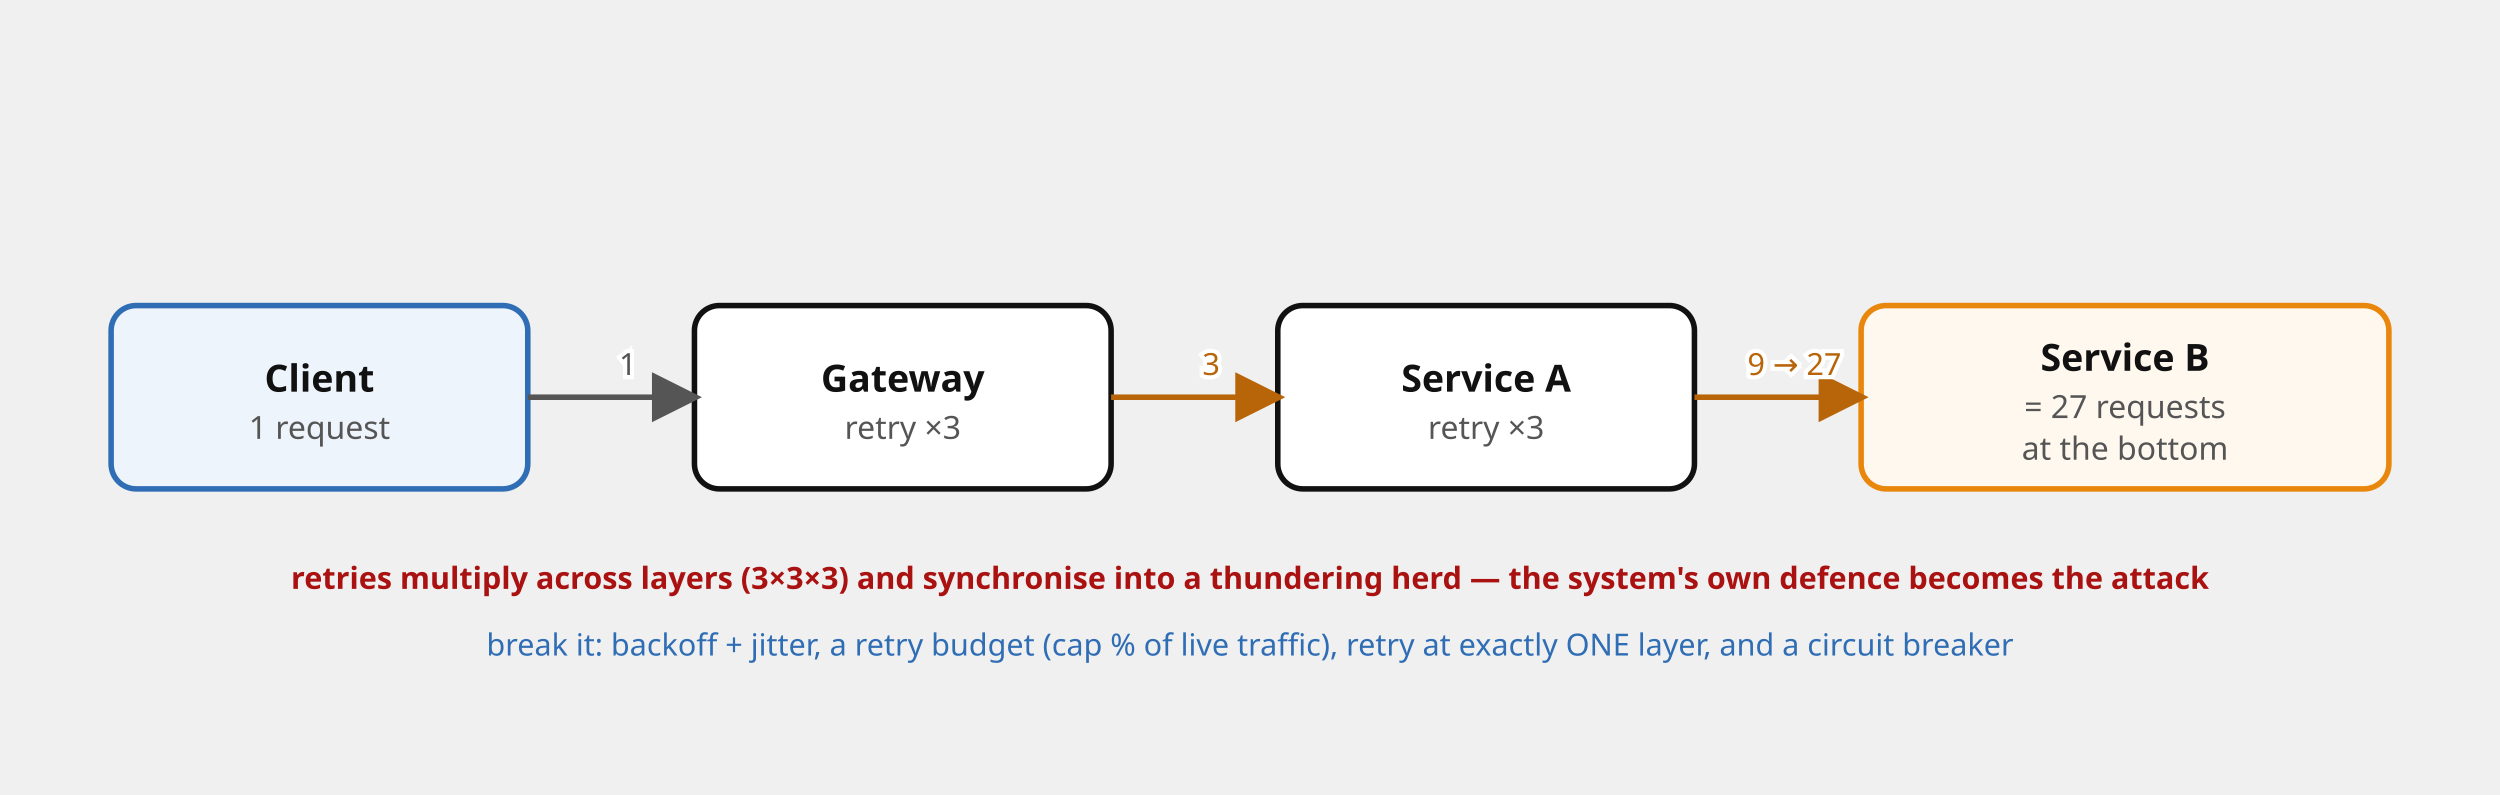
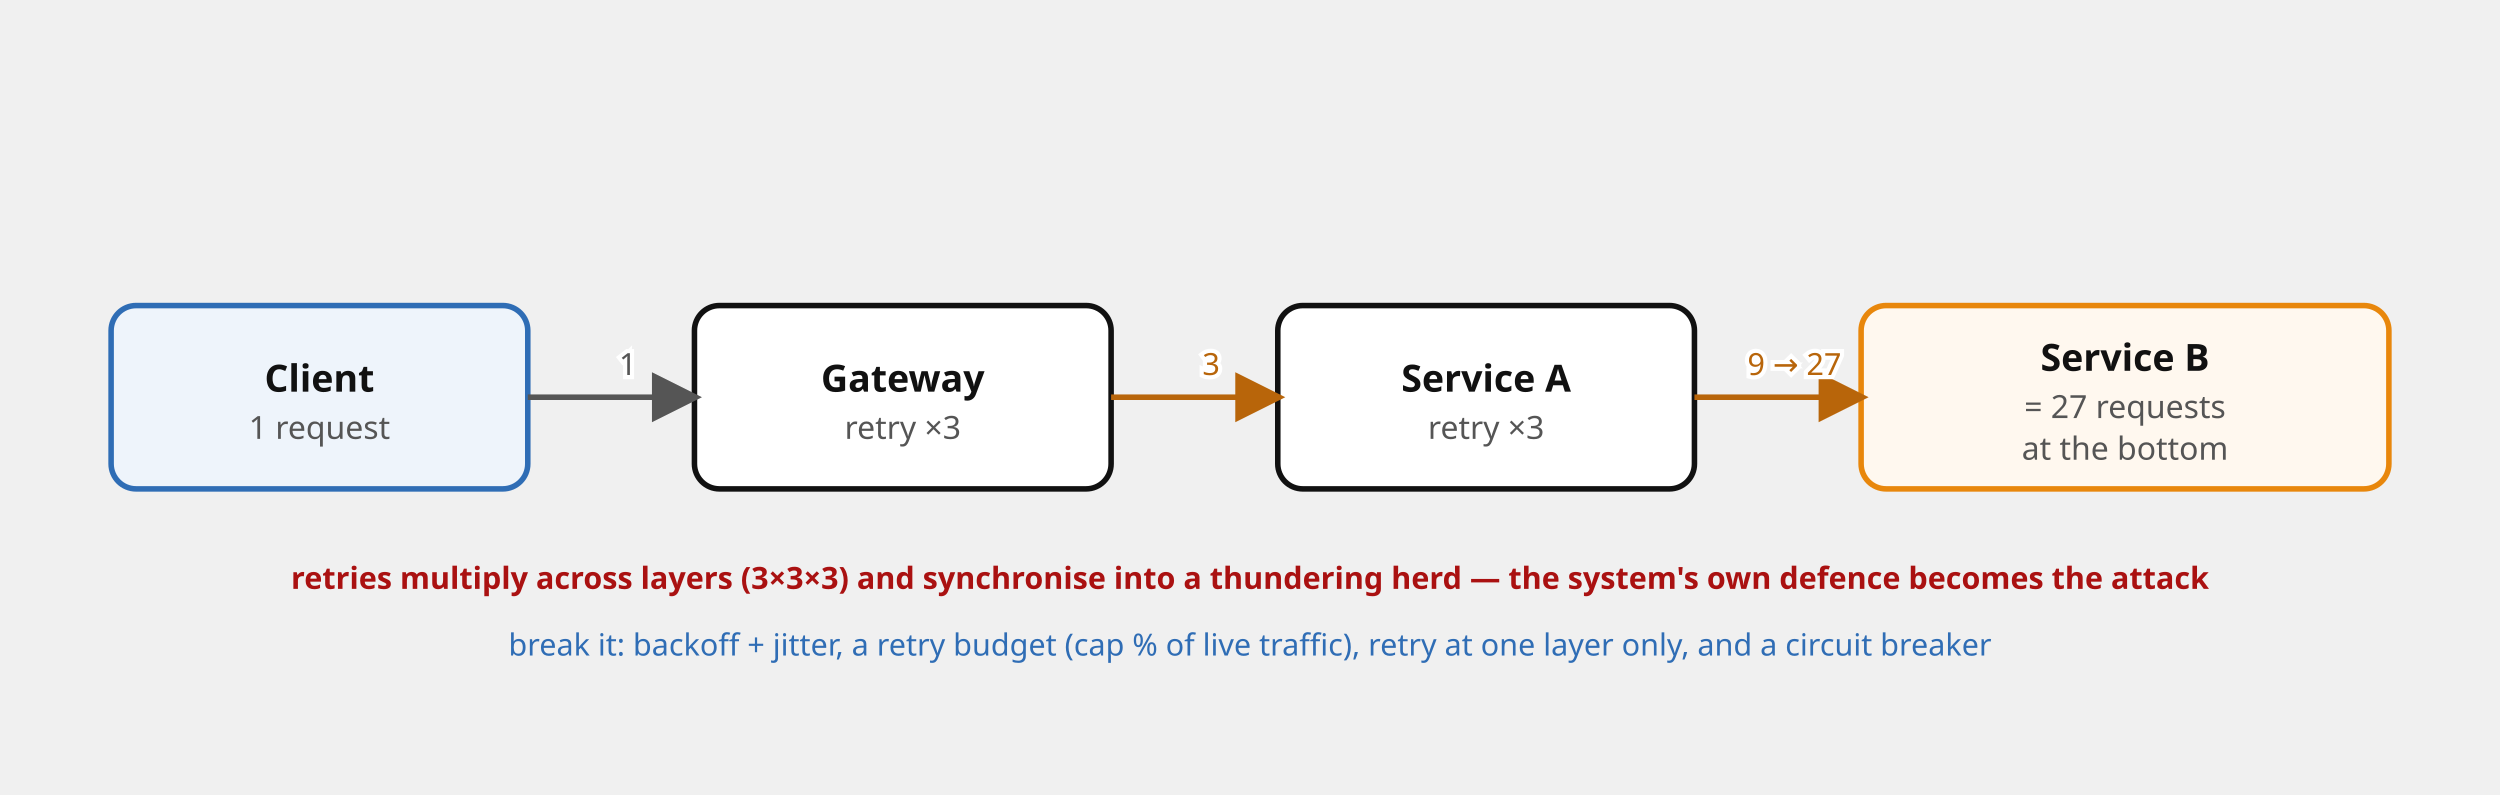
<svg xmlns="http://www.w3.org/2000/svg" viewBox="0 0 900 286" font-family="'Red Hat Text', system-ui, sans-serif" role="img">
  <defs>
    <marker id="a" viewBox="0 0 10 10" refX="8.5" refY="5" markerWidth="9" markerHeight="9" orient="auto-start-reverse">
      <path d="M0,0 L10,5 L0,10 z" fill="#555" />
    </marker>
    <marker id="am" viewBox="0 0 10 10" refX="8.5" refY="5" markerWidth="9" markerHeight="9" orient="auto-start-reverse">
      <path d="M0,0 L10,5 L0,10 z" fill="#b8650a" />
    </marker>
  </defs>
  <rect x="40" y="110" width="150" height="66" rx="9" fill="#eef4fb" stroke="#2f6db5" stroke-width="2" />
  <text x="115.0" y="141.0" font-size="13.5" font-weight="700" fill="#111111" text-anchor="middle">Client</text>
  <text x="115.0" y="158.0" font-size="11.5" fill="#555555" text-anchor="middle">1 request</text>
  <rect x="250" y="110" width="150" height="66" rx="9" fill="#ffffff" stroke="#111111" stroke-width="2" />
  <text x="325.0" y="141.0" font-size="13.5" font-weight="700" fill="#111111" text-anchor="middle">Gateway</text>
  <text x="325.0" y="158.0" font-size="11.5" fill="#555555" text-anchor="middle">retry ×3</text>
  <rect x="460" y="110" width="150" height="66" rx="9" fill="#ffffff" stroke="#111111" stroke-width="2" />
  <text x="535.0" y="141.0" font-size="13.5" font-weight="700" fill="#111111" text-anchor="middle">Service A</text>
  <text x="535.0" y="158.0" font-size="11.5" fill="#555555" text-anchor="middle">retry ×3</text>
  <rect x="670" y="110" width="190" height="66" rx="9" fill="#fff8ef" stroke="#e8870c" stroke-width="2" />
  <text x="765.0" y="133.5" font-size="13.5" font-weight="700" fill="#111111" text-anchor="middle">Service B</text>
  <text x="765.0" y="150.5" font-size="11.5" fill="#555555" text-anchor="middle">= 27 requests</text>
  <text x="765.0" y="165.5" font-size="11.5" fill="#555555" text-anchor="middle">at the bottom</text>
  <path d="M190,143 L250,143" fill="none" stroke="#555" stroke-width="2" marker-end="url(#a)" />
  <text x="226.0" y="135.0" font-size="11" fill="#ffffff" stroke="#ffffff" stroke-width="3" paint-order="stroke" text-anchor="middle">1</text>
  <text x="226.0" y="135.0" font-size="11" fill="#555" text-anchor="middle">1</text>
  <path d="M400,143 L460,143" fill="none" stroke="#b8650a" stroke-width="2" marker-end="url(#am)" />
  <text x="436.0" y="135.0" font-size="11" fill="#ffffff" stroke="#ffffff" stroke-width="3" paint-order="stroke" text-anchor="middle">3</text>
  <text x="436.0" y="135.0" font-size="11" fill="#b8650a" text-anchor="middle">3</text>
  <path d="M610,143 L670,143" fill="none" stroke="#b8650a" stroke-width="2" marker-end="url(#am)" />
  <text x="646.0" y="135.0" font-size="11" fill="#ffffff" stroke="#ffffff" stroke-width="3" paint-order="stroke" text-anchor="middle">9 → 27</text>
  <text x="646.0" y="135.0" font-size="11" fill="#b8650a" text-anchor="middle">9 → 27</text>
  <text x="450" y="212" font-size="11" fill="#a11" text-anchor="middle" font-weight="700">retries multiply across layers (3×3×3) and synchronise into a thundering herd — the system's own defence becomes the attack</text>
-   <text x="450" y="236" font-size="11" fill="#2f6db5" text-anchor="middle">break it: backoff + jitter, a retry budget (cap % of live traffic), retry at exactly ONE layer, and a circuit breaker</text>
+   <text x="450" y="236" font-size="11" fill="#2f6db5" text-anchor="middle">break it: backoff + jitter, a retry budget (cap % of live traffic), retry at one layer only, and a circuit breaker</text>
</svg>
